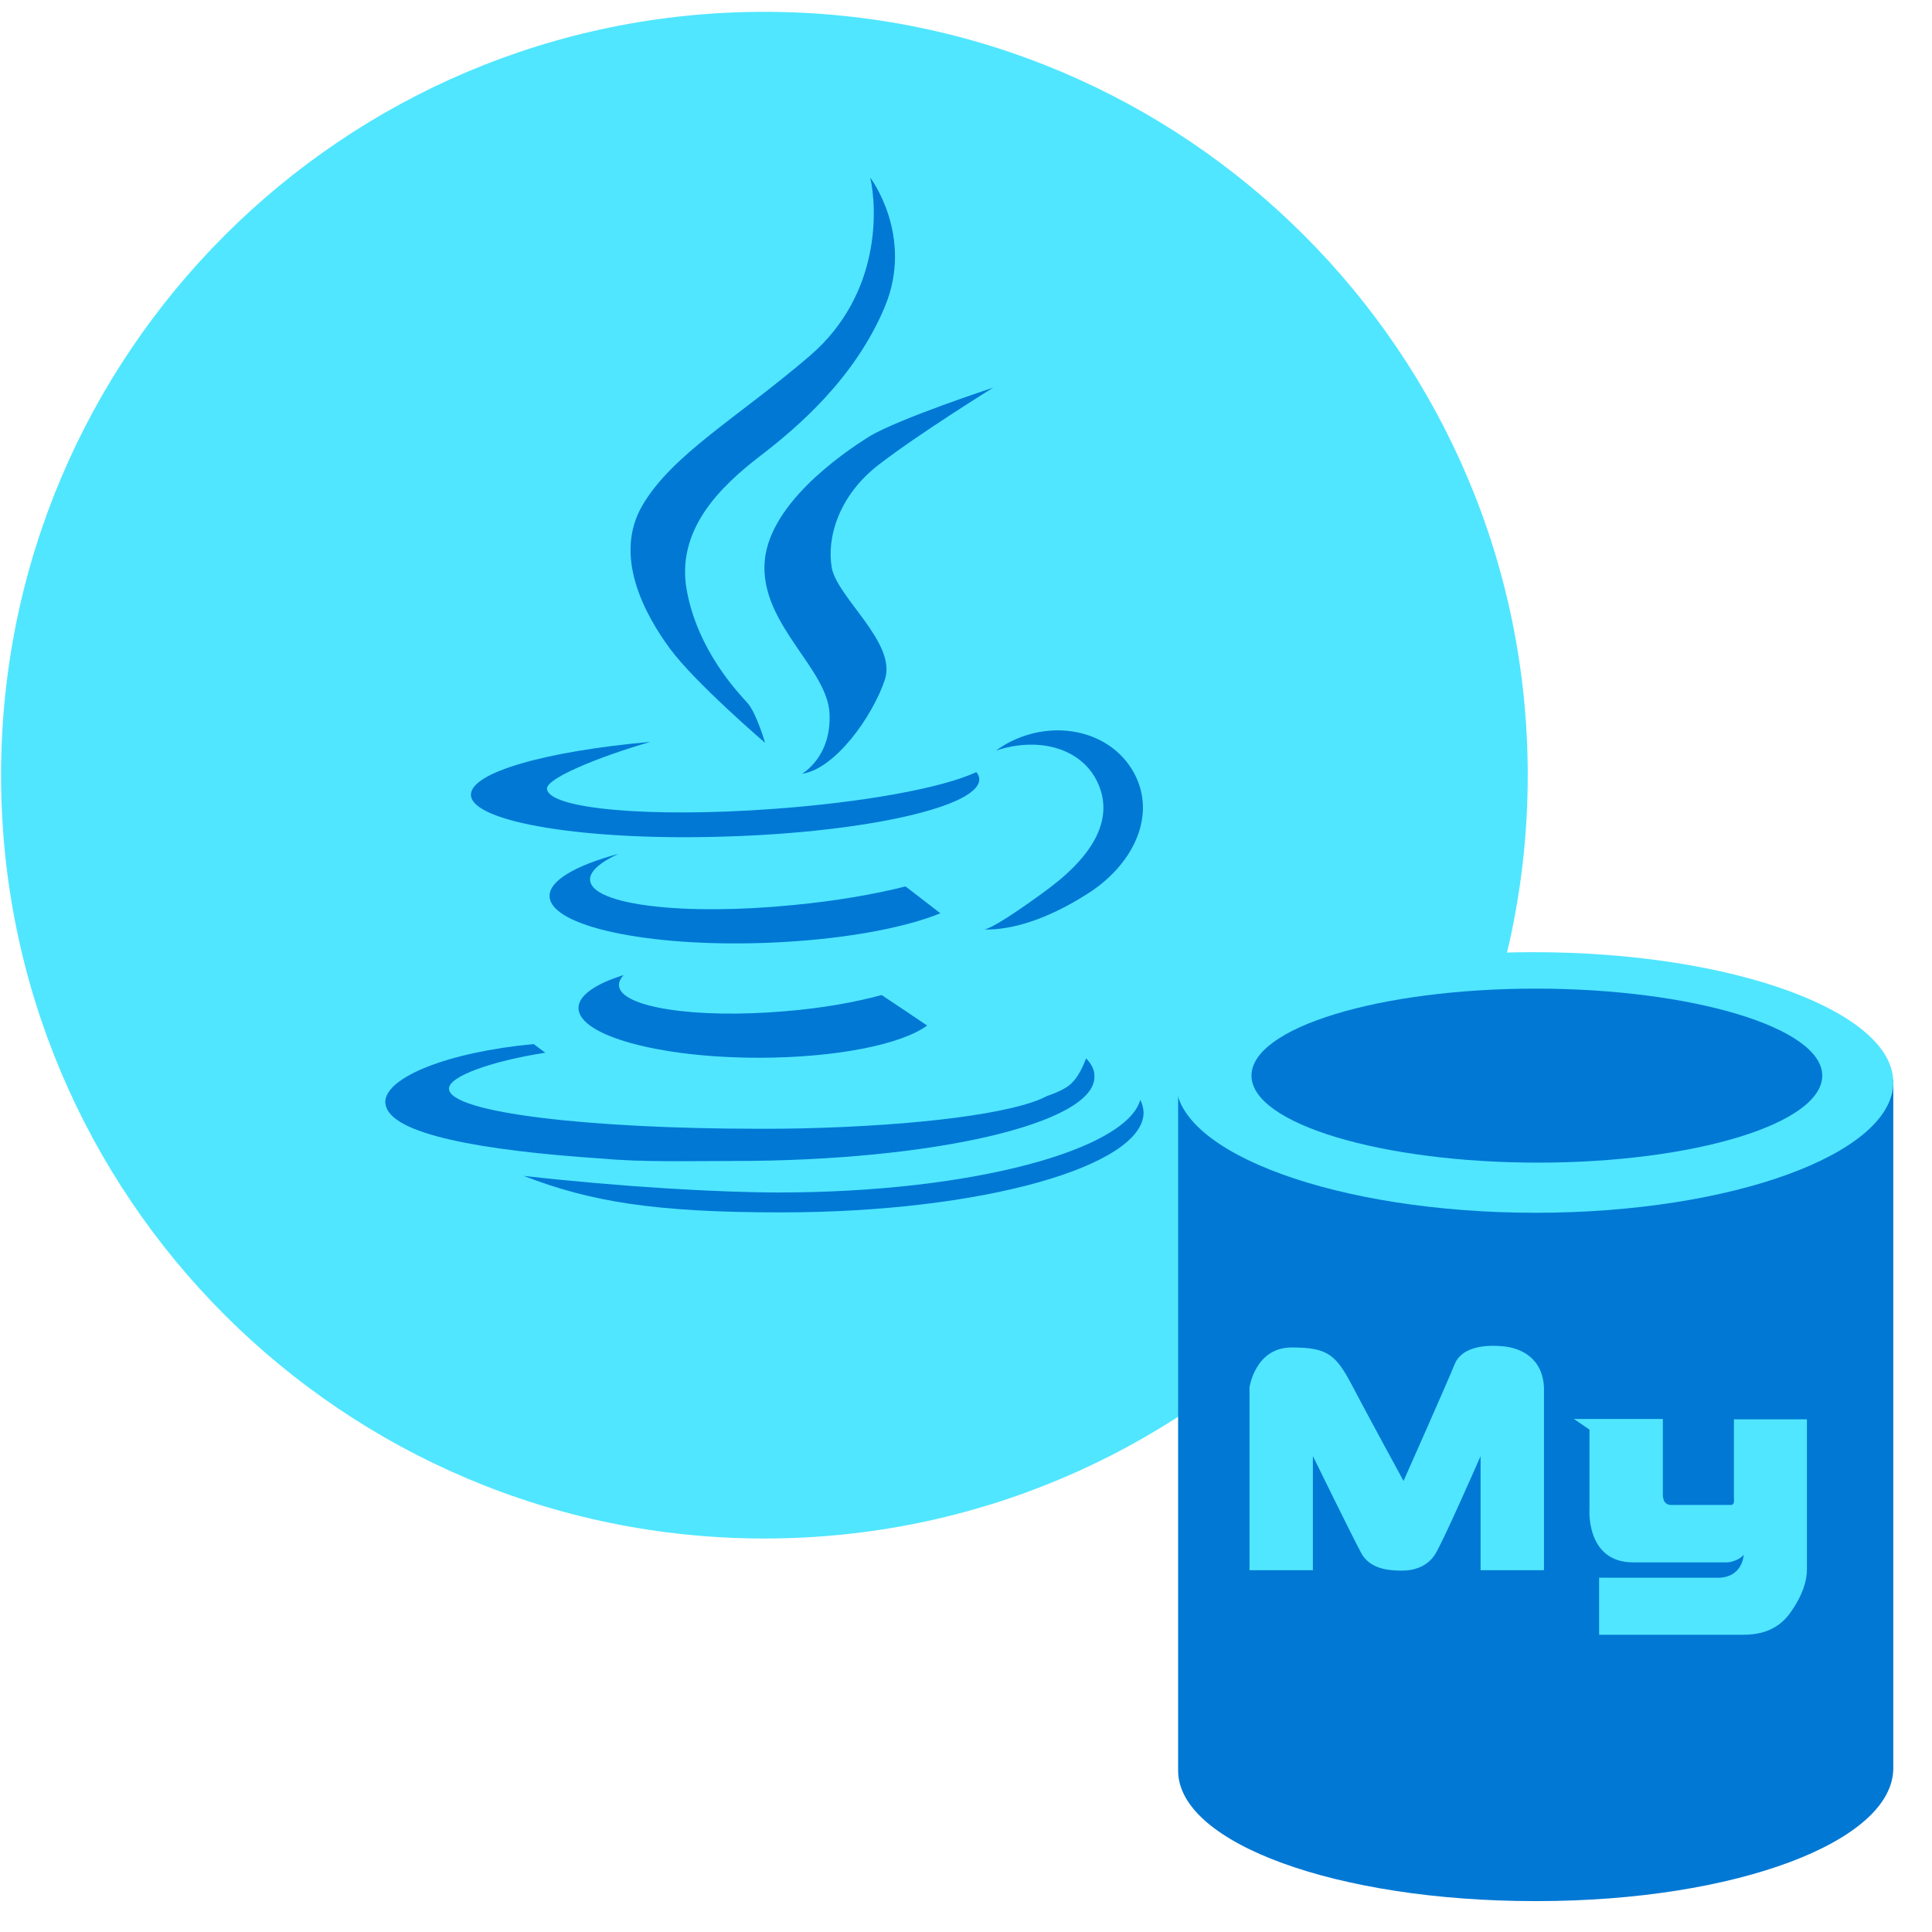
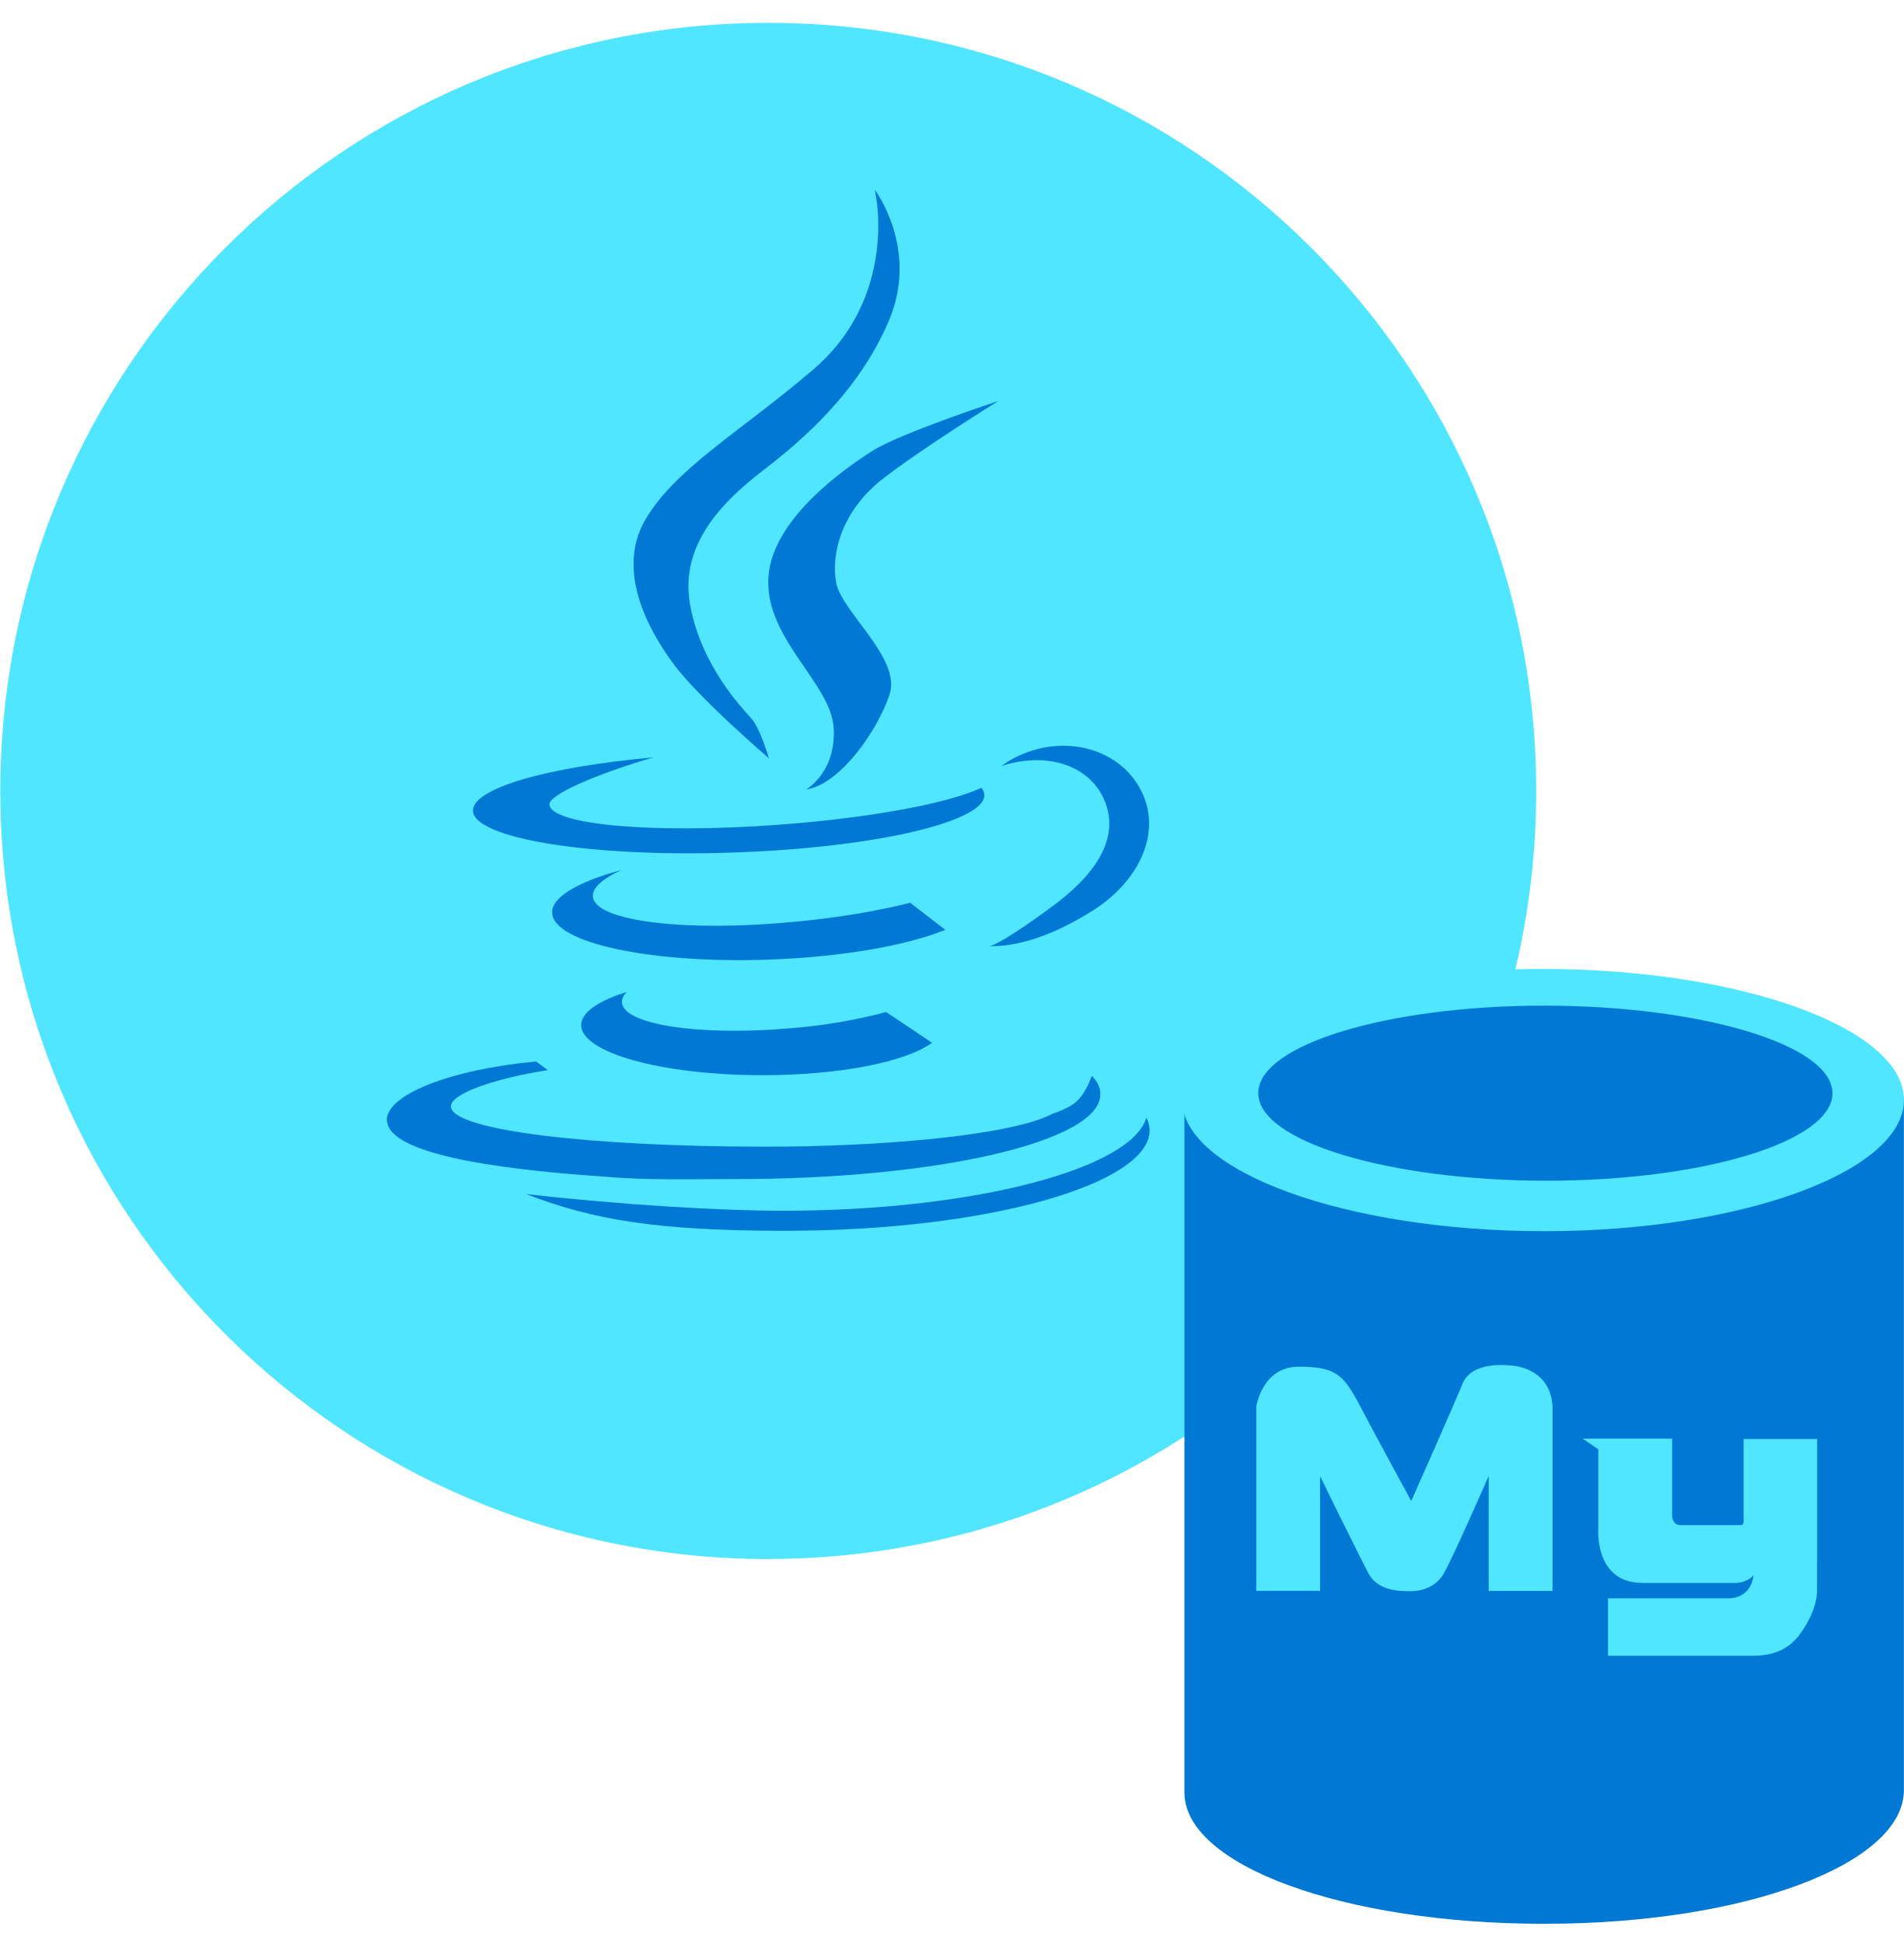
- <svg xmlns="http://www.w3.org/2000/svg" viewBox="0 0 49 49">
-   <path d="M19.387 39.02c10.692 0 19.36-8.668 19.36-19.36S30.079.3 19.387.3.027 8.969.027 19.66s8.668 19.36 19.36 19.36z" fill="#50E6FF" />
-   <path d="M29.88 27.45v17.456c0 1.852 4.058 3.31 9.043 3.31h.06c5.035 0 9.035-1.508 9.035-3.37V27.392l-18.139.059z" fill="#0078D4" />
-   <path d="M48.018 27.45c0 1.801-4.067 3.309-9.069 3.309-5.002 0-9.128-1.508-9.128-3.31s4.067-3.3 9.069-3.3c5.06 0 9.128 1.507 9.128 3.3z" fill="#50E6FF" />
-   <path d="M46.216 27.28c0 1.221-3.259 2.207-7.208 2.207-3.958 0-7.267-.985-7.267-2.206s3.259-2.207 7.208-2.207c3.95 0 7.267.985 7.267 2.206z" fill="#0078D4" />
-   <path d="M45.828 39.12v-3.123h-1.852v1.945c0 .126.025.227-.084.227h-1.508c-.236 0-.21-.286-.21-.286v-1.895h-2.257l.396.27v2.012s-.101 1.356 1.111 1.356h2.367c.185 0 .42-.135.429-.202.008-.067.025.547-.59.59h-3.073v1.448h3.63c.361 0 .875-.06 1.229-.573.32-.455.412-.817.412-1.086v-.682zM33.298 36.929v2.896H31.69v-4.64s.143-1.01 1.07-1.01c.926 0 1.128.185 1.557 1.01.438.834 1.28 2.375 1.28 2.375s1.145-2.577 1.297-2.964c.16-.387.648-.497 1.179-.455.522.034 1.06.32 1.086 1.061v4.623h-1.608V36.93s-.985 2.256-1.17 2.517c-.186.27-.49.388-.826.388-.337 0-.808-.042-1.027-.438-.22-.404-1.23-2.467-1.23-2.467z" fill="#50E6FF" />
-   <path d="M24.76 19.583c-.842.396-2.83.766-5.162.934-3.124.228-5.692 0-5.726-.513-.017-.253 1.23-.783 2.619-1.188-2.644.236-4.564.775-4.547 1.348.025.69 2.921 1.17 6.483 1.052 3.563-.11 6.434-.766 6.409-1.457a.272.272 0 00-.076-.176zM20.129 22.953c-2.788.278-5.103 0-5.162-.623-.026-.219.244-.455.715-.674-1.086.295-1.76.682-1.743 1.078.025.758 2.484 1.288 5.482 1.179 1.836-.067 3.453-.354 4.43-.75l-.885-.681c-.8.202-1.776.37-2.837.471zM27.547 26.843c-.084.218-.202.471-.37.631-.135.135-.388.244-.632.328-.8.43-3.234.75-6.24.817-.354.009-.707.009-1.07.009-4.193 0-7.848-.396-7.848-1.02 0-.31 1.087-.698 2.442-.909l-.294-.219c-2.173.203-3.764.843-3.764 1.474 0 .017 0 .034.008.05.101.767 2.467 1.18 5.516 1.382 1.019.092 2.164.059 3.317.059 5.053 0 9.145-.952 9.145-2.13.009-.17-.067-.32-.21-.472z" fill="#0078D4" />
-   <path d="M28.92 27.895c-.354 1.263-4.253 2.349-9.17 2.349-1.516 0-4.017-.143-6.468-.421 1.676.648 3.293.926 6.526.926 5.145 0 9.196-1.187 9.196-2.534a.789.789 0 00-.084-.32zM28.802 19.684c-.522-1.078-1.92-1.474-3.133-.893a2.451 2.451 0 00-.404.244c1.095-.362 2.156-.05 2.56.783.455.935-.101 1.853-1.154 2.661-.252.194-1.423 1.053-1.71 1.095.7.017 1.584-.253 2.586-.884 1.145-.707 1.777-1.929 1.255-3.006zM19.901 25.648c-2.273.194-4.16-.1-4.202-.648-.008-.084.034-.177.118-.27-.707.22-1.145.514-1.145.834 0 .7 2.046 1.263 4.572 1.263 1.954 0 3.621-.337 4.27-.817-.37-.252-.825-.555-1.154-.774-.674.185-1.524.337-2.459.412zM20.339 19.625s.758-.42.699-1.54c-.06-1.12-1.684-2.215-1.65-3.731.033-1.516 1.936-2.83 2.66-3.284.733-.446 3.141-1.238 3.141-1.238s-1.903 1.179-2.913 1.962c-1.01.783-1.314 1.853-1.18 2.61.144.758 1.651 1.904 1.348 2.83-.312.935-1.263 2.273-2.105 2.391z" fill="#0078D4" />
-   <path d="M22.074 4.508s1.12 1.482.362 3.284c-.758 1.802-2.19 3.031-3.166 3.78-.986.759-2.13 1.853-1.853 3.394.278 1.542 1.314 2.61 1.541 2.864.227.252.446 1.01.446 1.01s-1.768-1.516-2.408-2.383c-.64-.867-1.457-2.358-.699-3.646.758-1.289 2.408-2.215 4.236-3.781 1.827-1.566 1.71-3.764 1.54-4.522z" fill="#0078D4" />
+ <svg xmlns="http://www.w3.org/2000/svg" viewBox="0 0 48 49">
+   <path d="M19.368 39.295c10.692 0 19.36-8.667 19.36-19.359 0-10.692-8.668-19.36-19.36-19.36S.008 9.245.008 19.937s8.668 19.36 19.36 19.36z" fill="#50E6FF" />
+   <path d="M29.86 27.724V45.18c0 1.852 4.059 3.31 9.044 3.31h.059c5.035 0 9.035-1.508 9.035-3.37V27.666l-18.138.059z" fill="#0078D4" />
+   <path d="M47.999 27.723c0 1.802-4.068 3.31-9.07 3.31-5.002 0-9.128-1.508-9.128-3.31s4.067-3.3 9.07-3.3c5.06 0 9.128 1.507 9.128 3.3z" fill="#50E6FF" />
+   <path d="M46.197 27.554c0 1.221-3.26 2.207-7.209 2.207-3.957 0-7.267-.986-7.267-2.207 0-1.22 3.259-2.206 7.208-2.206 3.95 0 7.267.985 7.267 2.206z" fill="#0078D4" />
+   <path d="M45.81 39.395V36.27h-1.854v1.945c0 .126.026.227-.084.227h-1.507c-.236 0-.21-.286-.21-.286v-1.895h-2.257l.395.27v2.012s-.1 1.356 1.112 1.356h2.366c.185 0 .421-.135.43-.202.008-.068.025.547-.59.59h-3.073v1.448h3.63c.361 0 .875-.06 1.229-.573.32-.455.412-.817.412-1.086v-.682zM33.279 37.203v2.896H31.67v-4.64s.144-1.01 1.07-1.01 1.128.185 1.558 1.01c.438.834 1.28 2.375 1.28 2.375s1.145-2.577 1.296-2.964c.16-.387.649-.497 1.18-.455.521.034 1.06.32 1.086 1.061V40.1H37.53v-2.896s-.985 2.256-1.17 2.517c-.185.27-.489.388-.825.388-.337 0-.809-.042-1.028-.438-.219-.404-1.23-2.468-1.23-2.468z" fill="#50E6FF" />
+   <path d="M24.74 19.857c-.842.396-2.83.766-5.162.935-3.124.227-5.692 0-5.726-.514-.017-.252 1.23-.783 2.619-1.187-2.644.236-4.564.774-4.547 1.347.025.69 2.922 1.17 6.484 1.053 3.562-.11 6.433-.767 6.408-1.457a.273.273 0 00-.076-.177zM20.109 23.227c-2.787.278-5.103 0-5.162-.623-.025-.22.244-.455.716-.674-1.086.295-1.76.682-1.743 1.078.025.758 2.484 1.288 5.482 1.179 1.835-.067 3.452-.354 4.429-.75l-.884-.682c-.8.203-1.777.37-2.838.472zM27.527 27.117c-.084.219-.202.471-.37.631-.135.135-.388.245-.632.329-.8.43-3.233.75-6.24.817-.353.008-.707.008-1.069.008-4.194 0-7.848-.396-7.848-1.019 0-.311 1.086-.699 2.442-.91l-.295-.218c-2.173.202-3.764.842-3.764 1.474 0 .016 0 .033.008.05.101.766 2.468 1.179 5.516 1.381 1.019.093 2.164.059 3.318.059 5.052 0 9.145-.952 9.145-2.13.008-.169-.068-.32-.21-.472z" fill="#0078D4" />
+   <path d="M28.9 28.169c-.353 1.263-4.252 2.349-9.17 2.349-1.516 0-4.017-.143-6.467-.421 1.675.648 3.292.926 6.526.926 5.145 0 9.195-1.187 9.195-2.535a.787.787 0 00-.084-.32zM28.782 19.957c-.522-1.077-1.92-1.473-3.132-.892a2.458 2.458 0 00-.404.244c1.095-.362 2.155-.05 2.56.783.454.935-.101 1.853-1.154 2.661-.253.194-1.423 1.053-1.71 1.095.7.017 1.584-.253 2.586-.884 1.145-.708 1.777-1.929 1.255-3.006zM19.882 25.922c-2.274.194-4.16-.1-4.202-.648-.009-.084.033-.177.118-.27-.708.22-1.146.514-1.146.834 0 .699 2.047 1.263 4.573 1.263 1.953 0 3.62-.337 4.27-.817-.371-.252-.826-.555-1.155-.774a13.66 13.66 0 01-2.458.412zM20.32 19.9s.757-.421.698-1.541c-.059-1.12-1.684-2.215-1.65-3.73.034-1.516 1.937-2.83 2.66-3.285.734-.446 3.142-1.238 3.142-1.238s-1.903 1.18-2.914 1.963c-1.01.783-1.313 1.852-1.179 2.61.143.758 1.65 1.903 1.348 2.83-.312.934-1.263 2.273-2.105 2.39z" fill="#0078D4" />
+   <path d="M22.054 4.782s1.12 1.482.362 3.284c-.758 1.802-2.19 3.032-3.166 3.781-.985.758-2.13 1.853-1.853 3.394.278 1.54 1.314 2.61 1.541 2.863.228.253.447 1.01.447 1.01s-1.769-1.515-2.409-2.383c-.64-.867-1.457-2.358-.699-3.646.758-1.288 2.409-2.215 4.236-3.78 1.827-1.567 1.71-3.765 1.54-4.523z" fill="#0078D4" />
</svg>
